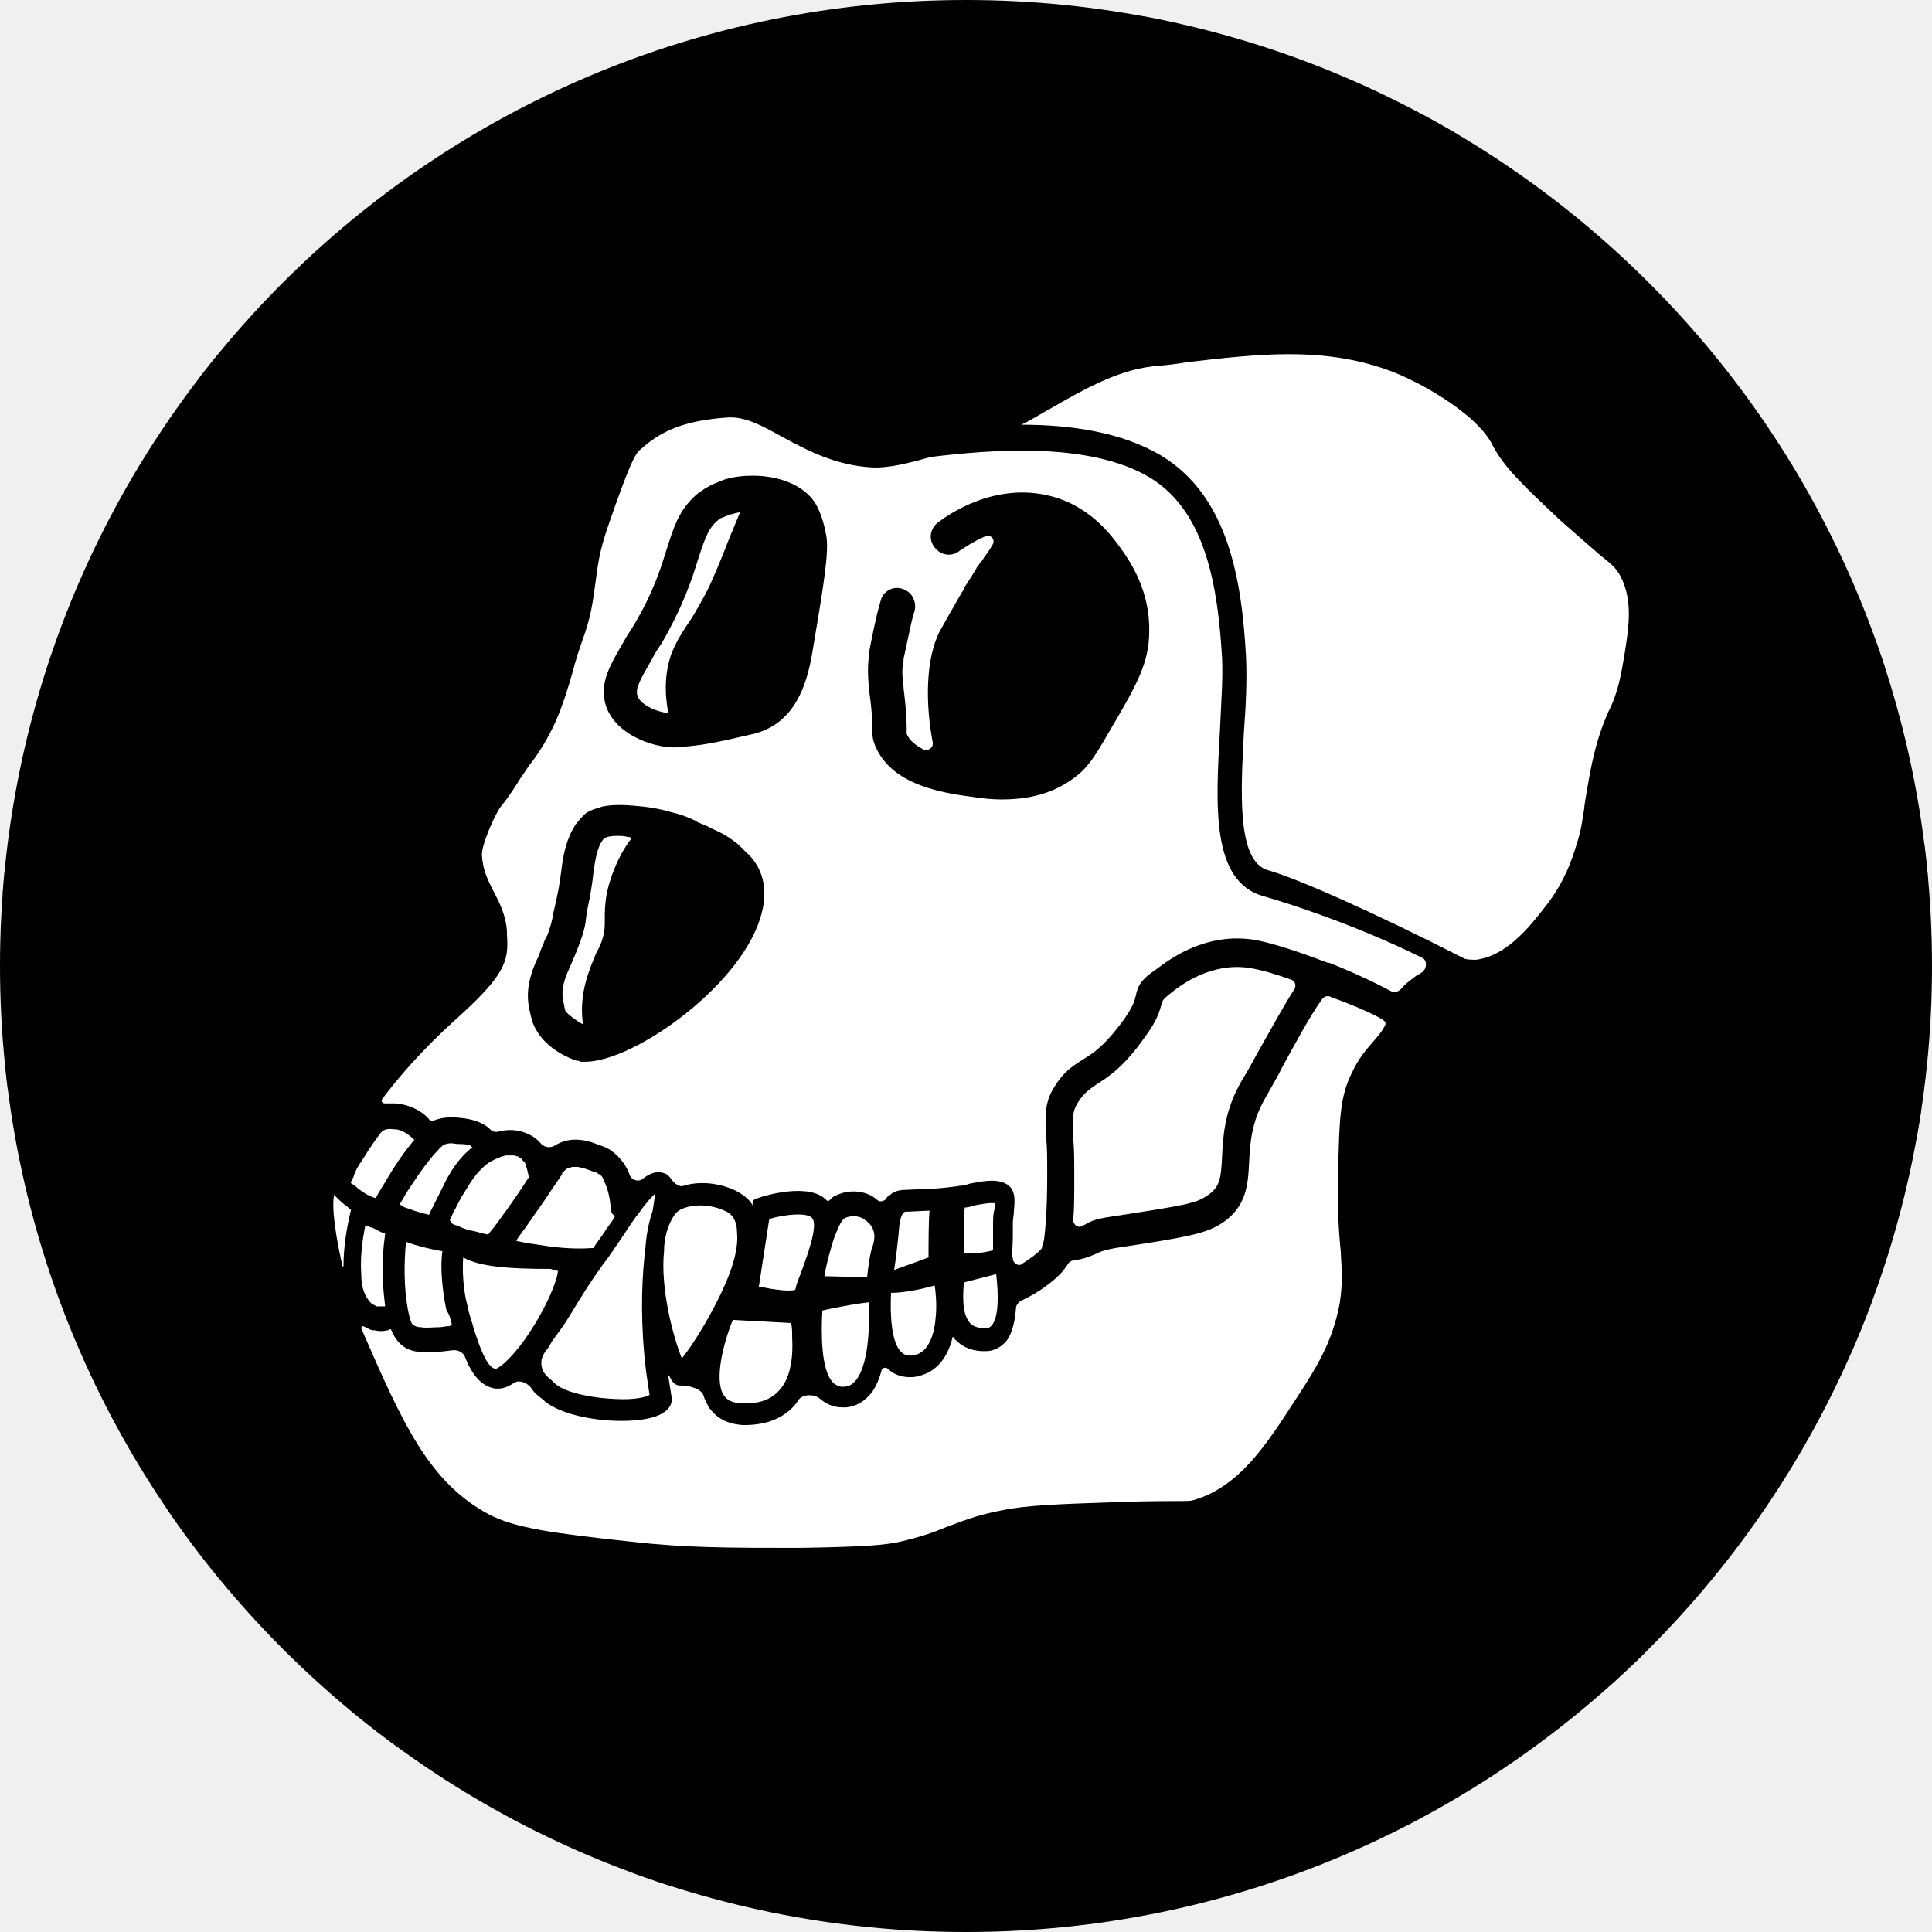
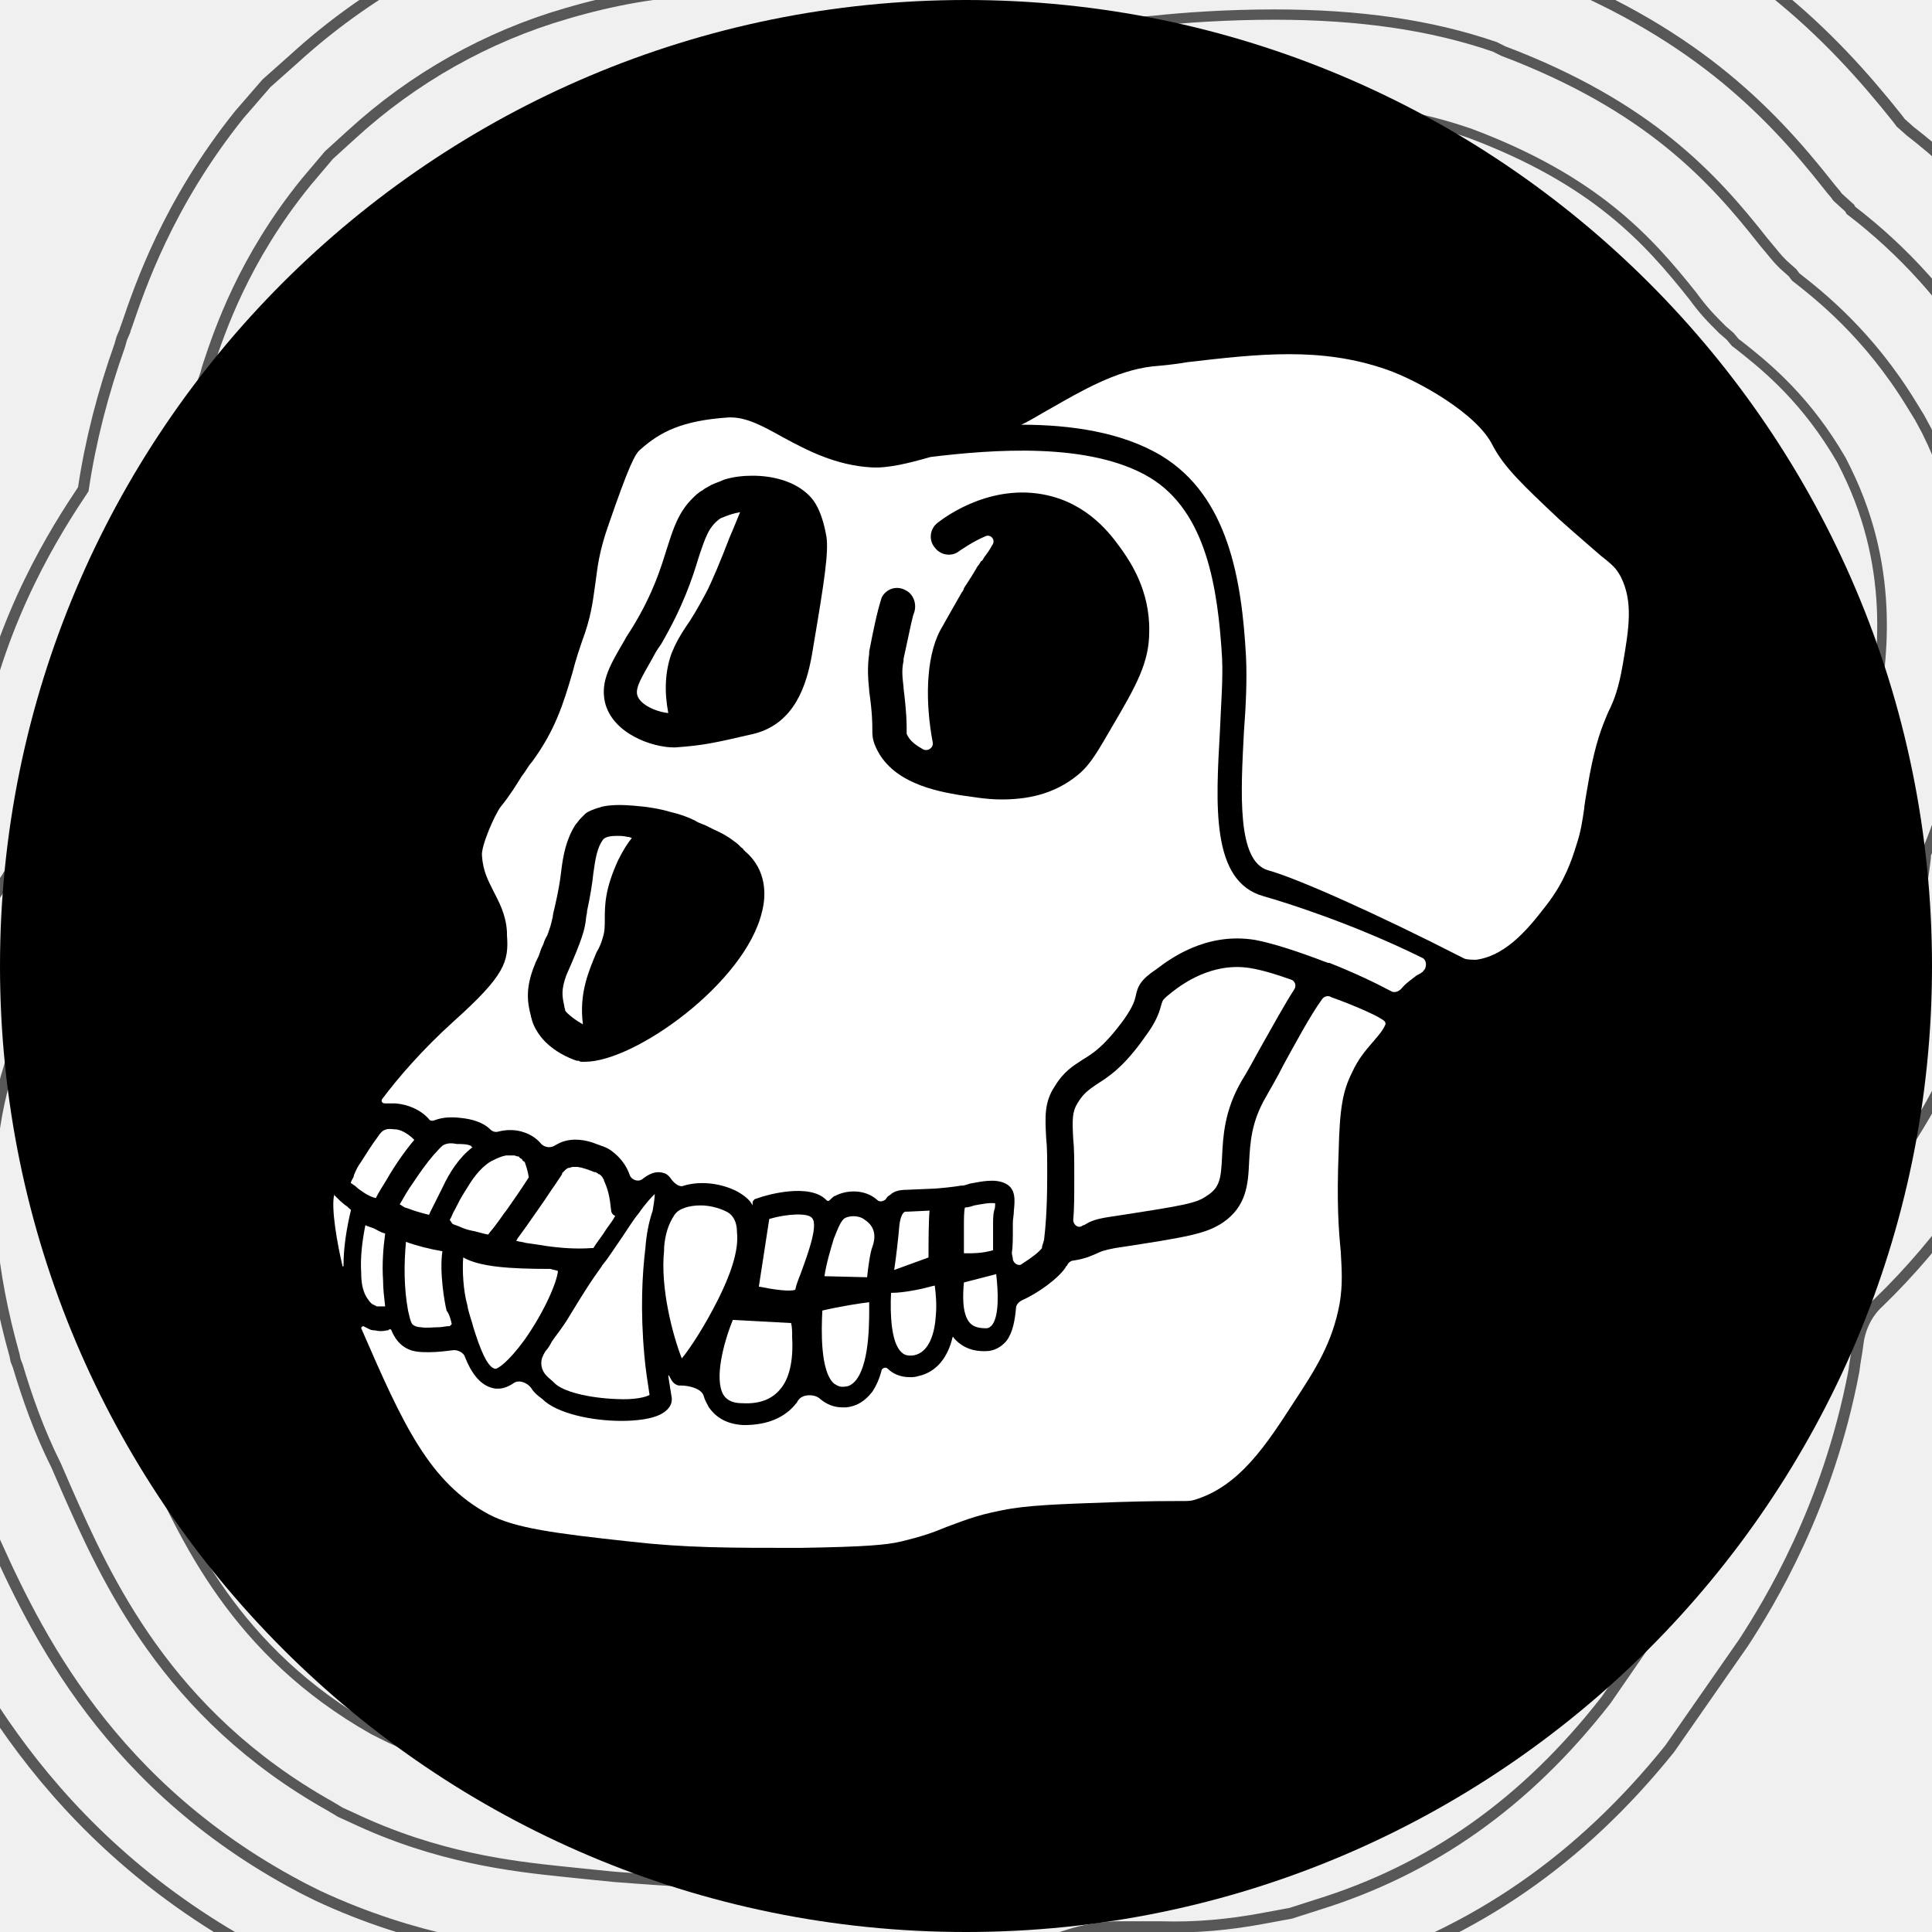
<svg xmlns="http://www.w3.org/2000/svg" xmlns:xlink="http://www.w3.org/1999/xlink" version="1.1" id="Layer_1" x="0px" y="0px" viewBox="0 0 185.6 185.6" style="enable-background:new 0 0 185.6 185.6;" xml:space="preserve">
  <style type="text/css">
	.st0{fill:url(#SVGID_1_);}
	.st1{fill:#FFFFFF;}
- 	.st2{clip-path:url(#SVGID_00000044141760761020611380000014920724805358450861_);}
+ 	.st2{clipPath:url(#SVGID_00000044141760761020611380000014920724805358450861_);}
	.st3{opacity:0.8;}
	
		.st4{opacity:0.8;fill:none;stroke:url(#SVGID_00000137132198576349032230000016209738196934323592_);stroke-width:1.055;stroke-miterlimit:10;enable-background:new    ;}
	
		.st5{opacity:0.8;fill:none;stroke:url(#SVGID_00000006687254865981556760000000530147127117927586_);stroke-width:1.055;stroke-miterlimit:10;enable-background:new    ;}
	
		.st6{opacity:0.8;fill:none;stroke:url(#SVGID_00000035517379965928027430000010010271205085670824_);stroke-width:0.989;stroke-miterlimit:10;enable-background:new    ;}
	
		.st7{opacity:0.8;fill:none;stroke:url(#SVGID_00000080917806582070322240000003155992228992681353_);stroke-width:0.923;stroke-miterlimit:10;enable-background:new    ;}
	
		.st8{opacity:0.8;fill:none;stroke:url(#SVGID_00000167363094587770395830000008658354487576327589_);stroke-width:0.858;stroke-miterlimit:10;enable-background:new    ;}
	
		.st9{opacity:0.8;fill:none;stroke:url(#SVGID_00000005988563050017086460000007686233232170268041_);stroke-width:0.858;stroke-miterlimit:10;enable-background:new    ;}
</style>
  <g id="Layer_3">
    <radialGradient id="SVGID_1_" cx="-109.707" cy="-1.113" r="1" gradientTransform="matrix(6.382553e-15 104.235 -104.235 6.382553e-15 -23.2204 11537.763)" gradientUnits="userSpaceOnUse">
      <stop offset="0.167" style="stopColor:#073183" />
      <stop offset="1" style="stopColor:#0054F9" />
    </radialGradient>
    <path class="st0" d="M185.6,92.8C185.6,41.5,144,0,92.8,0C41.5,0,0,41.5,0,92.8c0,51.2,41.5,92.8,92.8,92.8   C144,185.6,185.6,144,185.6,92.8z" />
  </g>
  <g id="Layer_1_00000019678216197568292700000009484231850298271916_">
    <path class="st1" d="M155.9,63.8c-0.4,2.3-0.8,3.4-1.4,4.6l0,0c-0.6,1.4-1.2,2.9-1.8,6.1c-0.2,1.2-0.4,2.2-0.5,3v0.1l0,0   c-0.2,1.3-0.3,2.2-0.8,3.7c-0.4,1.3-1.1,3.4-2.8,5.6c-1.4,1.8-3.7,4.9-6.8,5.3c-0.3,0-0.8,0-1.1-0.1c-8.8-4.5-16.3-7.8-18.9-8.5   c-3-0.9-2.6-7.5-2.3-13.3c0.2-2.6,0.3-5.1,0.2-7.2c-0.4-7.4-1.7-15.4-8.1-19.3c-3.8-2.3-8.8-3-13.5-3c0.9-0.4,1.8-1,2.9-1.6l0,0   c2.8-1.6,6.2-3.6,9.7-4c1.1-0.1,2.2-0.2,3.3-0.4c6.9-0.8,12.9-1.5,19.2,0.7c2.9,1,8.7,4.2,10.2,7.3c1.1,2.1,2.9,3.8,6.4,7.1   c1.9,1.7,3.1,2.7,4,3.5l0,0c1.3,1,1.5,1.3,1.9,2C156.9,57.8,156.5,60.3,155.9,63.8z" />
    <path class="st1" d="M124,94.1c0.4,0.1,0.6,0.6,0.3,1c-0.9,1.4-2,3.4-3.3,5.7c-0.6,1.1-1.2,2.2-1.7,3c-1.7,2.9-1.8,5.4-1.9,7.3   c-0.1,2.1-0.2,3-1.5,3.8c-1,0.7-2.1,0.9-9.3,2c-1.3,0.2-1.8,0.4-2.3,0.7c-0.1,0.1-0.3,0.1-0.4,0.2c-0.4,0.2-0.8-0.2-0.8-0.6   c0.1-1,0.1-2.3,0.1-4v-0.3c0-1.4,0-2.6-0.1-3.5c-0.1-1.8-0.1-2.6,0.4-3.4c0.6-1,1.1-1.3,1.8-1.8c1.1-0.7,2.6-1.6,4.7-4.6   c1.2-1.6,1.4-2.5,1.6-3.2c0.1-0.3,0.1-0.4,1-1.1s3.8-2.9,7.5-2.3C121.3,93.2,122.6,93.6,124,94.1z" />
    <path class="st1" d="M95.3,127.3c-0.2,0.2-0.3,0.3-0.6,0.3c-0.8,0-1.3-0.2-1.6-0.6c-0.7-0.9-0.6-2.7-0.5-3.8l3.1-0.8   C95.9,124.1,96,126.4,95.3,127.3z" />
    <path class="st1" d="M95.5,116.3c-0.1,0.4-0.1,0.9-0.1,1.5c0,0.2,0,0.4,0,0.6c0,0.5,0,1.3,0,1.7c-1,0.3-1.8,0.3-2.8,0.3   c0-0.3,0-0.8,0-1.1c0-0.2,0-0.5,0-0.7c0-0.3,0-0.5,0-0.8c0-0.6,0-1.5,0.1-1.8c0.3,0,0.6-0.1,0.9-0.2c0.6-0.1,1.5-0.3,2-0.2   C95.6,115.8,95.6,116.1,95.5,116.3z" />
    <path class="st1" d="M89.9,126.4c-0.1,1.6-0.6,3.5-2.1,3.8c-0.7,0.1-1-0.1-1.2-0.3c-1-0.9-1.1-3.7-1-5.7c0.7,0,1.5-0.1,2.5-0.3   c0.6-0.1,1.2-0.3,1.7-0.4C89.9,124.3,90,125.3,89.9,126.4z" />
    <path class="st1" d="M89.2,120.8l-3.3,1.2c0.2-1.3,0.4-3.1,0.5-4.3c0.1-0.8,0.3-1.1,0.4-1.2c0,0,0.1-0.1,0.2-0.1c0,0,0,0,0.1,0h0.1   l2.1-0.1C89.2,117.3,89.2,119.5,89.2,120.8z" />
    <path class="st1" d="M83.8,119.8c-0.2,0.5-0.4,1.9-0.5,2.9l-4.1-0.1c0.2-1.3,0.6-2.6,0.9-3.6c0.4-1,0.7-1.8,1.1-2s1.3-0.3,1.9,0.2   C84,117.8,84.2,118.7,83.8,119.8z" />
    <path class="st1" d="M82.3,132.5c-0.3,0.4-0.7,0.7-1.1,0.7c-0.5,0.1-0.8-0.1-1.1-0.3c-1.3-1.2-1.2-5.1-1.1-7   c1.7-0.4,3.6-0.7,4.5-0.8C83.5,126.6,83.6,130.7,82.3,132.5z" />
    <path class="st1" d="M76.9,122.4c-0.2,0.5-0.4,1-0.5,1.5c-0.5,0.2-2,0-3.5-0.3l1-6.5c1.7-0.5,3.7-0.6,4.1-0.1   C78.7,117.7,77.4,121,76.9,122.4z" />
    <path class="st1" d="M75,133.4c-0.8,1-2,1.5-3.7,1.4c-1.2,0-1.6-0.5-1.8-0.8c-0.9-1.5,0-5,0.9-7.2l5.6,0.3c0.1,0.4,0.1,0.9,0.1,1.4   C76.2,130.2,76,132.2,75,133.4z" />
    <path class="st1" d="M121.4,86.1c-5.1-1.4-4.6-8.8-4.2-16c0.1-2.5,0.3-4.9,0.2-6.9c-0.4-6.7-1.5-14-6.9-17.3   c-5.8-3.5-15.3-2.7-21.1-2l0,0l0,0c-2.1,0.6-4.1,1.1-5.7,1c-3.4-0.2-6.1-1.6-8.5-2.9c-1.8-1-3.4-1.9-5-1.9c-0.1,0-0.2,0-0.2,0   c-4.5,0.3-6.6,1.4-8.5,3.1c-0.5,0.4-1.1,1.6-3,7.1c-1,2.8-1.1,4.3-1.3,5.7c-0.2,1.3-0.3,2.7-1,4.8c-0.5,1.4-0.9,2.6-1.2,3.8   c-0.9,3.1-1.7,5.6-3.9,8.6c-0.3,0.3-0.6,0.9-1,1.4c-0.5,0.8-1.1,1.8-2,2.9c-0.6,0.8-1.9,3.8-1.8,4.7c0.1,1.5,0.6,2.4,1.1,3.4   s1.2,2.2,1.3,3.9v0.3c0.2,2.6-0.2,3.9-5.1,8.3c-3.1,2.8-5.4,5.5-6.9,7.5c-0.1,0.2,0,0.4,0.3,0.4c0.1,0,0.1,0,0.1,0   c0.1,0,0.2,0,0.3,0s0.2,0,0.3,0s0.2,0,0.3,0c1.2,0.1,2.4,0.6,3.2,1.5c0.1,0.2,0.4,0.2,0.6,0.1c0.8-0.3,1.7-0.3,2.5-0.2   c1,0.1,2.1,0.4,2.8,1.1c0.2,0.2,0.5,0.3,0.8,0.2c0.8-0.2,1.7-0.2,2.5,0.1c0.6,0.2,1.2,0.6,1.6,1.1c0.3,0.3,0.8,0.4,1.2,0.2   c0.2-0.1,0.5-0.3,0.8-0.4c1.1-0.4,2.3-0.2,3.3,0.2c0.5,0.2,1,0.3,1.5,0.7c0.8,0.6,1.4,1.4,1.7,2.3c0.2,0.5,0.9,0.7,1.3,0.3   c0.8-0.6,1.4-0.7,2-0.5c0.3,0.1,0.5,0.3,0.7,0.6c0.3,0.4,0.8,0.8,1.2,0.6c1.7-0.5,3.7-0.2,5.2,0.6c0.5,0.3,1.1,0.7,1.4,1.3l0,0l0,0   v-0.3c0-0.1,0.1-0.2,0.2-0.3l0.3-0.1c0.8-0.3,5-1.5,6.6,0.2c0.1,0.1,0.2,0.1,0.3,0c0.2-0.2,0.4-0.4,0.5-0.4   c1.1-0.6,2.9-0.7,4.1,0.4c0.2,0.2,0.6,0.1,0.8-0.1c0.1-0.2,0.2-0.3,0.4-0.4c0.4-0.4,1-0.5,1.6-0.5l2.3-0.1c0.6,0,2.4-0.2,2.9-0.3   h0.1c0.2,0,0.5-0.1,0.8-0.2c1.1-0.2,2.4-0.5,3.4,0s0.9,1.6,0.8,2.6c0,0.4-0.1,0.8-0.1,1.2c0,0.2,0,0.4,0,0.6c0,0.9,0,1.7-0.1,2.3   l0,0l0,0l0.1,0.5c0,0,0,0,0,0.1c0.1,0.4,0.6,0.7,0.9,0.4c0.8-0.5,1.6-1.1,1.9-1.5v-0.1c0-0.1,0.1-0.3,0.2-0.7   c0.1-0.9,0.3-2.6,0.3-6.1c0-0.2,0-0.3,0-0.4c0-1.3,0-2.4-0.1-3.3c-0.1-1.9-0.2-3.4,0.8-4.9c0.9-1.5,1.8-2,2.7-2.6   c1-0.6,2.1-1.3,4-3.9c0.9-1.3,1-1.8,1.1-2.2c0.2-1,0.5-1.6,2-2.6c1.2-0.9,4.7-3.6,9.5-2.8c1.6,0.3,4.1,1.1,6.7,2.1l0,0l0,0   c0.1,0,0.2,0.1,0.3,0.1h0.1c2.3,0.9,4.4,1.9,5.9,2.7c0.3,0.2,0.7,0.1,1-0.2c0.5-0.6,1-0.9,1.5-1.3c0.2-0.1,0.4-0.2,0.5-0.3   c0.1,0,0.1-0.1,0.1-0.1c0.4-0.3,0.4-1.1-0.1-1.3C129.9,88.7,123.5,86.7,121.4,86.1z M73.2,87.6C71.6,94.4,61,102,56.2,102h-0.1   c-0.1,0-0.2,0-0.2,0c-0.1,0-0.2,0-0.3-0.1c-0.1,0-0.1,0-0.2,0c-0.9-0.3-2.1-0.9-3-1.8c-0.6-0.6-1.1-1.4-1.3-2.1   c0-0.1-0.1-0.3-0.1-0.4c-0.3-1.2-0.6-2.6,0.4-5c0.1-0.3,0.3-0.6,0.4-0.9c0-0.1,0.1-0.2,0.1-0.3c0.1-0.3,0.2-0.5,0.3-0.7   c0.1-0.4,0.3-0.7,0.4-0.9c0-0.1,0.1-0.2,0.1-0.3c0.3-0.8,0.3-1.1,0.4-1.4c0-0.2,0.1-0.6,0.2-1c0.3-1.3,0.5-2.4,0.6-3.3   c0.2-1.7,0.5-3.2,1.4-4.6c0.2-0.2,0.3-0.4,0.5-0.6c0.1-0.1,0.1-0.1,0.2-0.2c0.1-0.1,0.1-0.1,0.2-0.2c0.2-0.2,0.5-0.3,0.7-0.4   c0.1,0,0.2-0.1,0.3-0.1c0.2-0.1,0.4-0.1,0.6-0.2c0.9-0.2,1.9-0.2,3.1-0.1c1.3,0.1,2.5,0.3,3.5,0.6c0.9,0.2,1.7,0.5,2.3,0.8   c0.1,0,0.1,0.1,0.2,0.1c0.1,0.1,0.2,0.1,0.4,0.2c0.2,0.1,0.3,0.1,0.5,0.2s0.4,0.2,0.6,0.3l0.2,0.1c0.7,0.3,1.4,0.7,1.9,1.1   c0.3,0.2,0.5,0.4,0.7,0.6c0.1,0.1,0.2,0.1,0.2,0.2c0.1,0.1,0.1,0.1,0.2,0.2C73.7,83.6,73.6,86.1,73.2,87.6z M78.2,61.7L78,62.9   c-0.5,2.8-1.6,6.6-5.6,7.6c-3.9,0.9-4.8,1.1-7.5,1.3c-0.1,0-0.1,0-0.2,0c-2,0-5.9-1.3-6.6-4.4c-0.4-2,0.5-3.5,1.9-5.9   c0.2-0.4,0.5-0.8,0.8-1.3c2-3.3,2.7-5.7,3.3-7.6c0.6-1.9,1.1-3.4,2.4-4.7c0.3-0.3,0.6-0.6,1-0.8c0.2-0.2,0.5-0.3,0.8-0.5   c0.4-0.2,0.8-0.3,1.2-0.5c0.9-0.3,1.9-0.4,2.8-0.4c1.9,0,3.8,0.5,5.1,1.6c0.6,0.5,1.5,1.4,2,4.3C79.6,53.1,79.2,55.8,78.2,61.7z    M106.9,69.7c-1.4,2.4-2.1,3.7-3.3,4.7c-2.4,2-5.1,2.4-7.4,2.4c-1.6,0-3-0.3-3.9-0.4c-2.4-0.4-6.7-1.2-8.2-4.7   c-0.3-0.7-0.3-1.1-0.3-1.7c0-0.5,0-1.5-0.3-3.6v-0.1c-0.1-1-0.2-2.1,0-3.5v-0.2c0.8-4.2,1.1-4.8,1.2-5.2c0.4-0.8,1.4-1.2,2.3-0.7   c0.8,0.4,1.1,1.4,0.8,2.2c-0.1,0.2-0.3,1.1-1,4.4v0.2c-0.2,0.9-0.1,1.6,0,2.5v0.1c0.3,2.4,0.3,3.4,0.3,4c0,0.1,0,0.2,0,0.3v0.1   c0.3,0.7,0.9,1.1,1.6,1.5c0.5,0.2,1-0.2,0.9-0.7c-0.7-3.7-0.7-8,0.7-10.7c0.5-0.9,1.3-2.3,2.1-3.7l0,0l0,0c0.1-0.1,0.2-0.3,0.2-0.4   c0.1-0.1,0.1-0.2,0.2-0.3c0.4-0.6,0.7-1.1,1-1.6c0-0.1,0.1-0.1,0.1-0.2l0.1-0.1c0.1-0.1,0.1-0.2,0.2-0.3c0,0,0-0.1,0.1-0.1l0,0   l0.1-0.1c0-0.1,0.1-0.1,0.1-0.2l0,0l0,0l0,0c0.3-0.4,0.6-0.8,0.8-1.2c0.4-0.5-0.1-1.1-0.6-0.9c-1.4,0.6-2.3,1.3-2.5,1.4   c-0.7,0.6-1.8,0.5-2.4-0.3c-0.6-0.7-0.5-1.8,0.3-2.4c0.9-0.7,5.5-4,11-2.5c4,1.1,6,4.2,6.8,5.3c0.6,0.9,2.6,3.7,2.5,7.7   C110.4,63.6,109.2,65.8,106.9,69.7z" />
    <path class="st1" d="M71.1,49.2c-0.3,0.7-0.6,1.5-1,2.4c-0.8,2.1-1.8,4.5-2.3,5.4c-0.8,1.5-1.4,2.5-1.9,3.2c-0.6,0.9-1,1.6-1.4,2.6   c-0.6,1.7-0.7,3.6-0.3,5.7c-1.1-0.1-2.8-0.8-3-1.8c-0.1-0.7,0.3-1.4,1.5-3.5c0.2-0.4,0.5-0.9,0.8-1.3c2.1-3.6,3-6.3,3.6-8.3   c0.7-2.1,1-3,2.1-3.8C69.9,49.5,70.5,49.3,71.1,49.2z" />
    <path class="st1" d="M69,124.8c-1.2,2.4-2.6,4.6-3.5,5.7c-0.8-2-2.1-6.7-1.7-10.4c0-0.1,0-0.2,0-0.3c0.1-1.2,0.4-2.2,1-3.1   c0.4-0.6,1.4-0.9,2.5-0.9c0.8,0,1.7,0.2,2.5,0.6l0,0c0.4,0.2,1,0.7,1,2C71,120.2,70.1,122.6,69,124.8z" />
    <path class="st1" d="M133,98.1c0.1,0.1,0.1,0.2,0.1,0.3c-0.3,0.7-0.8,1.2-1.3,1.8c-0.6,0.7-1.3,1.5-1.9,2.8   c-0.9,1.8-1.2,3.4-1.3,7.6c-0.2,4.9,0,7.6,0.2,9.6c0.1,1.9,0.2,3.1-0.1,5c-0.7,3.8-2.3,6.3-4.4,9.5c-2.6,4-5.2,8.1-9.6,9.4   c-0.4,0.1-0.4,0.1-1.6,0.1c-1,0-2.7,0-5.8,0.1c-5.8,0.2-8.7,0.3-11.1,0.8c-2.6,0.5-3.9,1.1-5.3,1.6c-1.2,0.5-2.3,0.9-4.4,1.4   c-1.3,0.3-3.2,0.5-9.7,0.6c-6.8,0-10.9,0-16.2-0.6c-7.4-0.8-11.1-1.3-13.6-2.6c-5.8-3.1-8.3-8.7-12.3-17.9l0,0   c0-0.1,0.1-0.2,0.2-0.2c0.2,0.1,0.4,0.2,0.6,0.3c0.2,0.1,0.4,0.1,0.5,0.1c0.4,0.1,0.8,0.1,1.2,0c0.1,0,0.1,0,0.2-0.1l0,0   c0.1,0,0.2,0,0.2,0.1c0.3,0.7,0.7,1.3,1.4,1.7s1.5,0.4,2.2,0.4c0.8,0,1.6-0.1,2.4-0.2c0.4,0,0.8,0.2,1,0.5c0.7,1.8,1.6,3,3,3.2   c0.1,0,0.2,0,0.3,0c0.3,0,0.8-0.1,1.4-0.5c0.5-0.4,1.3-0.1,1.7,0.4c0.3,0.5,0.7,0.8,1.1,1.1c1.4,1.4,4.8,2.1,7.6,2.1   c1.5,0,2.9-0.2,3.7-0.6c1.2-0.6,1.2-1.4,1.1-1.8c-0.1-0.6-0.2-1.3-0.3-1.9c0-0.1,0.1-0.1,0.1,0c0.2,0.4,0.4,0.8,0.9,0.9   c0.1,0,0.1,0,0.2,0c0.8,0,2,0.3,2.2,1c0.1,0.4,0.3,0.7,0.5,1.1c0.5,0.7,1.4,1.6,3.3,1.7h0.1c2.2,0,3.9-0.7,5-2.1   c0.1-0.1,0.1-0.2,0.2-0.3c0.4-0.6,1.6-0.6,2.1-0.1c0.6,0.5,1.3,0.8,2.1,0.8c0.1,0,0.3,0,0.4,0c1-0.1,1.8-0.6,2.5-1.5   c0.4-0.6,0.7-1.3,0.9-2.1c0.1-0.2,0.4-0.3,0.6-0.1c0.4,0.4,1.1,0.8,2.1,0.8c0.2,0,0.5,0,0.8-0.1c1.9-0.4,2.9-2,3.3-3.7   c0-0.1,0.1-0.1,0.1,0c0.5,0.6,1.4,1.3,2.9,1.3c0.1,0,0.2,0,0.2,0c0.8,0,1.5-0.4,2-1c0.6-0.8,0.8-2,0.9-3.1c0-0.3,0.2-0.6,0.6-0.8   c1.6-0.7,3.6-2.2,4.2-3.2c0,0,0-0.1,0.1-0.1c0.1-0.3,0.4-0.5,0.6-0.5c1.3-0.2,1.8-0.5,2.3-0.7c0.4-0.2,0.7-0.3,1.7-0.5   c7.3-1.1,8.7-1.4,10.3-2.4c2.4-1.6,2.5-3.8,2.6-5.9c0.1-1.8,0.2-3.8,1.6-6.2c0.5-0.9,1.1-1.9,1.7-3.1c1.1-2,2.6-4.8,3.7-6.3   c0.2-0.3,0.6-0.4,0.9-0.2C130.4,96.7,132.6,97.7,133,98.1z" />
    <path class="st1" d="M62,119.9c-0.3,2.5-0.5,5.9-0.1,10.3c0.1,1.2,0.3,2.5,0.5,3.8c-0.3,0.2-1.4,0.5-3.2,0.4   c-2.6-0.1-5.2-0.7-6-1.6l-0.1-0.1c-0.6-0.5-1.1-0.9-1.1-1.8c0-0.3,0.1-0.6,0.4-1.1c0.2-0.2,0.4-0.5,0.6-0.9c0.4-0.6,1-1.3,1.6-2.3   c1.7-2.8,2.3-3.7,3.1-4.8c0.1-0.1,0.1-0.2,0.2-0.3c0.5-0.6,1-1.4,1.9-2.7c0.6-0.9,1.1-1.7,1.6-2.3c0.7-1,1.2-1.5,1.5-1.8   c0,0.4-0.1,1-0.2,1.6C62.3,117.5,62.1,118.6,62,119.9z" />
    <path class="st1" d="M60.7,80.5C60.7,80.6,60.7,80.6,60.7,80.5c-0.4,0.5-0.8,1.1-1.3,2.1c-1.3,2.8-1.3,4.4-1.3,5.7   c0,0.7,0,1.2-0.2,1.8c-0.1,0.4-0.3,0.9-0.6,1.4c-0.7,1.7-1.7,3.9-1.3,6.9c-0.6-0.3-1.5-1-1.7-1.3c0-0.2-0.1-0.3-0.1-0.5   c-0.2-0.9-0.3-1.5,0.2-2.9c1.6-3.6,1.8-4.5,1.9-5.5c0-0.2,0.1-0.4,0.1-0.7c0.3-1.4,0.5-2.6,0.6-3.6c0.2-1.5,0.4-2.5,0.9-3.2   c0.2-0.3,0.7-0.4,1.4-0.4c0.3,0,0.6,0,1,0.1h0.1C60.7,80.5,60.7,80.5,60.7,80.5z" />
    <path class="st1" d="M58.7,116.2c-0.1-0.9-0.2-1.7-0.6-2.6c0,0-0.1-0.2-0.1-0.3c-0.1-0.1-0.1-0.2-0.2-0.3l0,0l0,0l-0.1-0.1   c-0.1-0.1-0.1-0.1-0.2-0.1l0,0l-0.1-0.1c-0.1,0-0.1-0.1-0.2-0.1h-0.1l0,0l0,0l0,0l0,0l0,0l0,0c-0.5-0.2-1-0.4-1.6-0.5l0,0l0,0   c-0.1,0-0.2,0-0.2,0c-0.1,0-0.1,0-0.2,0H55l0,0l0,0l0,0l0,0c-0.1,0-0.2,0.1-0.4,0.1c-0.1,0-0.1,0.1-0.2,0.1l-0.1,0.1l0,0l0,0   c-0.1,0.1-0.1,0.1-0.2,0.2l-0.1,0.1l0,0l0,0l0,0l0,0v0.1c-0.2,0.3-0.4,0.6-0.6,0.9c-0.5,0.7-1,1.5-1.5,2.2s-0.9,1.3-1.4,2   c-0.3,0.4-0.5,0.7-0.8,1.1c0,0.1-0.1,0.1-0.1,0.2c0.3,0.1,0.6,0.1,0.9,0.2c0.7,0.1,1.4,0.2,2,0.3c1.4,0.2,2.9,0.3,4.3,0.2   c0.1,0,0.1,0,0.2,0c0.3-0.5,0.8-1.1,1.3-1.9c0.3-0.4,0.6-0.8,0.8-1.2C58.8,116.7,58.7,116.4,58.7,116.2z" />
    <path class="st1" d="M53.6,122.1c-0.1,1.1-1.3,3.9-3.2,6.6c-1.6,2.2-2.6,2.8-2.8,2.8c-0.8-0.1-1.5-2-2.1-3.9   c-0.2-0.8-0.5-1.5-0.6-2.2c-0.4-1.4-0.5-3.4-0.4-4.6c1.6,0.9,4.4,1.1,8.4,1.1l0,0C53.1,122,53.4,122,53.6,122.1z" />
    <path class="st1" d="M50.8,113.1L50.8,113.1L50.8,113.1c-0.7,1.1-1.4,2.1-2.1,3.1c-0.4,0.5-0.7,1-1.1,1.5c-0.2,0.3-0.5,0.6-0.7,0.9   c-0.6-0.1-1.1-0.3-1.7-0.4c-0.5-0.1-0.9-0.3-1.4-0.5c-0.1,0-0.2-0.1-0.3-0.1c-0.1-0.1-0.2-0.3-0.3-0.4l0,0c0.2-0.3,0.3-0.7,0.5-1   c0.3-0.6,0.6-1.2,1-1.8c0.6-1,1.3-2.1,2.4-2.8c0.1,0,0.1-0.1,0.2-0.1c0.4-0.2,0.8-0.4,1.3-0.5c0.1,0,0.4,0,0.6,0h0.1l0,0   c0,0,0,0,0.1,0s0.2,0.1,0.4,0.1c0,0,0.1,0,0.1,0.1c0.1,0.1,0.2,0.1,0.3,0.2c-0.2-0.1,0.2,0.3,0.2,0.2   C50.6,112.2,50.7,112.5,50.8,113.1z" />
    <path class="st1" d="M45.4,110.2c-1.3,1-2.2,2.4-2.9,3.9c-0.4,0.8-0.8,1.6-1.2,2.4c0,0.1-0.1,0.2-0.1,0.2c-0.4-0.1-0.8-0.2-1.1-0.3   c-0.4-0.1-0.8-0.3-1.2-0.4c-0.2-0.1-0.3-0.2-0.5-0.3c0.4-0.7,0.8-1.4,1.3-2.1c0.6-0.9,1.3-1.9,2-2.7c0.3-0.3,0.6-0.7,0.9-0.9   c0.4-0.2,0.8-0.2,1.3-0.1c0.5,0,1,0,1.4,0.2C45.2,110.1,45.3,110.2,45.4,110.2z" />
    <path class="st1" d="M43.4,127.2c-0.1,0.1-0.1,0.1-0.2,0.2h-0.1c-0.3,0-0.6,0.1-0.9,0.1c-0.6,0-1.2,0.1-1.8,0   c-0.3,0-0.6-0.1-0.8-0.3c-0.2-0.3-0.3-0.9-0.4-1.3c-0.4-2.2-0.4-4.4-0.2-6.6c1.1,0.4,2.3,0.7,3.5,0.9c-0.3,2,0.2,4.9,0.4,5.7   C43.2,126.3,43.3,126.8,43.4,127.2z" />
    <path class="st1" d="M39.8,109.5c-1,1.2-1.9,2.5-2.7,3.9c-0.3,0.5-0.7,1.1-1,1.7c-0.4-0.1-0.8-0.3-1.1-0.5s-0.6-0.4-0.8-0.6   c-0.1-0.1-0.3-0.2-0.4-0.3c0,0-0.1,0-0.1-0.1c0.1-0.3,0.3-0.5,0.3-0.7c0.2-0.5,0.4-0.9,0.7-1.3c0.5-0.8,1-1.6,1.6-2.4   c0.2-0.3,0.4-0.6,0.8-0.7c0.3-0.1,0.7,0,1,0C38.7,108.6,39.3,109,39.8,109.5z" />
    <path class="st1" d="M32.1,114.8C32.1,114.7,32.2,114.7,32.1,114.8c0.4,0.4,0.7,0.7,1.1,1c0.2,0.1,0.3,0.3,0.5,0.4c0,0,0,0,0,0.1   c-0.4,1.7-0.7,3.5-0.7,5.3c0,0.1-0.1,0.1-0.1,0C32.4,119.5,31.8,116.1,32.1,114.8z" />
    <path class="st1" d="M37,118.5c-0.2,1.5-0.3,3-0.2,4.5c0,0.8,0.1,1.6,0.2,2.5l0,0l0,0c-0.2,0-0.4,0-0.6,0h-0.1l0,0h-0.1   c-0.2-0.1-0.2-0.1-0.4-0.2s-0.4-0.4-0.6-0.7c-0.4-0.7-0.5-1.5-0.5-2.3c-0.1-1.5,0.1-3.1,0.4-4.6c0.2,0.1,0.5,0.2,0.8,0.3   C36.3,118.2,36.6,118.4,37,118.5L37,118.5L37,118.5z" />
  </g>
  <g>
    <defs>
      <path id="SVGID_00000128454529727717975320000012486895950618847389_" d="M185.6,92.8C185.6,41.5,144,0,92.8,0    C41.5,0,0,41.5,0,92.8c0,51.2,41.5,92.8,92.8,92.8C144,185.6,185.6,144,185.6,92.8z" />
    </defs>
    <clipPath id="SVGID_00000112632825680152813190000016325904004000894366_">
      <use xlink:href="#SVGID_00000128454529727717975320000012486895950618847389_" style="overflow:visible;" />
    </clipPath>
-     <g id="Layer_2_00000107572151008996527030000016290061794924690866_" style="clip-path:url(#SVGID_00000112632825680152813190000016325904004000894366_);">
+     <g id="Layer_2_00000107572151008996527030000016290061794924690866_" style="clipPath:url(#SVGID_00000112632825680152813190000016325904004000894366_);">
      <g class="st3">
        <linearGradient id="SVGID_00000174576723511659957990000012099251455123196824_" gradientUnits="userSpaceOnUse" x1="-12.996" y1="635.135" x2="199.632" y2="858.3" gradientTransform="matrix(1 0 0 1 0 -656)">
          <stop offset="0.206" style="stopColor:#89D0FF" />
          <stop offset="0.398" style="stopColor:#EBBF9A" />
          <stop offset="0.602" style="stopColor:#EB8280" />
          <stop offset="0.841" style="stopColor:#A281FF" />
        </linearGradient>
        <path style="opacity:0.8;fill:none;stroke:url(#SVGID_00000174576723511659957990000012099251455123196824_);stroke-width:1.055;stroke-miterlimit:10;enable-background:new    ;" d="     M76.4,196.5c-6.8,0-13.2-0.4-18.6-0.8l-1.5-0.1l-1.5-0.2c-0.7-0.1-1.5-0.2-2.4-0.3c-5.2-0.6-14.9-1.6-25.6-6.6l-1.7-0.8l-1.5-0.9     C3,175.2-4.6,157.9-8.8,148.6c-0.3-0.6-0.6-1.3-0.9-2c-2.1-4.3-3.4-8.1-4.5-11.7l-0.2-0.8l-0.2-0.8c-3-10.6-3.7-19.7-2.4-28.8     c1.4-9.1,4.7-17.3,10.6-26l3-4.9c0.6-1,1-2.1,1.3-3.2C0.2,59,5.4,50.9,8,47c0.7-4.7,1.9-9.3,3.5-13.8l0.2-0.7l0.3-0.7     c0-0.1,0.1-0.3,0.2-0.6C13.4,27.7,16.1,19.6,23,11l2.6-3l2.7-2.4c6.8-6.2,15-10.8,23.8-13.4c4.9-1.5,10-2.4,15.2-2.7h0.5h0.7     c0.9,0,1.8-0.1,2.6-0.1c3.2,0,6.4,0.3,9.6,0.8c2,0.3,4,0.1,5.9-0.7c5.5-2.3,11.2-3.8,17.1-4.6c0.5-0.1,0.9-0.1,1.3-0.2     c0.9-0.1,2.4-0.3,4.2-0.5c3.1-0.3,7.9-0.7,13-0.7c10.1,0,18.8,1.3,26.6,4l0.7,0.2l0.6,0.2c17.2,6.5,25.9,15.6,32.2,23.5l0.3,0.4     l0.9,0.8c5.7,4.4,10.5,9.9,14.3,16l1.2,1.9l1,2c8.4,17.1,5.7,33,4.7,38.9l-0.1,0.3c-0.7,4.4-1.9,8.7-3.4,12.9     c-0.6,4-1.5,8-2.8,11.8c-2.2,6.8-5.5,13.3-9.7,19.1c-2.4,3.4-5.2,6.7-8.2,9.6c-1.1,1-1.8,2.4-2,3.9c-0.1,0.9-0.3,1.8-0.4,2.7     c-2.5,13.2-8.2,22.4-10.6,26.1l-7.1,10.2c-8.6,10.7-18.8,17.7-31.1,21.5l-3,0.9l-3.2,0.6c-3.7,0.7-7.4,1-11.2,1c-0.5,0-1,0-1.6,0     h-0.2h-0.6h-0.7l0,0c-1.4,0-2.8,0.3-4.2,0.7C96.4,195.3,87.4,196.5,76.4,196.5z" />
        <linearGradient id="SVGID_00000078007290311443526780000002645036182949499018_" gradientUnits="userSpaceOnUse" x1="-4.751" y1="644.737" x2="191.268" y2="851.313" gradientTransform="matrix(1 0 0 1 0 -656)">
          <stop offset="0.206" style="stopColor:#89D0FF" />
          <stop offset="0.398" style="stopColor:#EBBF9A" />
          <stop offset="0.602" style="stopColor:#EB80DA" />
          <stop offset="0.841" style="stopColor:#A281FF" />
        </linearGradient>
        <path style="opacity:0.8;fill:none;stroke:url(#SVGID_00000078007290311443526780000002645036182949499018_);stroke-width:1.055;stroke-miterlimit:10;enable-background:new    ;" d="     M76.4,189.4c-6.5,0-12.8-0.4-18-0.8l-1.2-0.1l-1.2-0.2c-0.8-0.1-1.7-0.2-2.6-0.3c-5.1-0.5-13.5-1.5-22.9-5.9l-1.4-0.7l-1.3-0.7     c-18.3-10.1-25-25.2-29-34.2c-0.3-0.6-0.6-1.4-1-2.1c-1.9-3.8-3.1-7.4-4.1-10.6l-0.2-0.7l-0.2-0.6C-9.3,123-10,115-8.8,107.1     c1.2-7.8,4.2-15.1,9.4-22.7l3.9-6.3c0.7-1.1,1.2-2.4,1.4-3.7c1.9-10.8,7-18.4,9.3-21.9l0.3-0.4l0.1-0.2c0-0.1,0.1-0.2,0.1-0.3     c0.1-0.5,0.3-0.9,0.4-1.3c0.6-4.4,1.7-8.8,3.2-13l0.2-0.6l0.2-0.6c0.1-0.2,0.1-0.4,0.3-1c1.1-3.3,3.4-10.2,9.4-17.6l2.2-2.6     l2.2-2c5.9-5.4,13-9.4,20.6-11.6C58.8,0,63.2-0.8,67.8-1h0.4h0.6c0.8,0,1.5-0.1,2.2-0.1c3.3,0,6.5-0.9,9.7-0.3     c2.5,0.5,5,0.2,7.3-0.8c4.3-1.9,10.1-2.6,16.7-3.5c0.5-0.1,0.9-0.1,1.2-0.2c0.9-0.1,2.3-0.3,3.9-0.4c2.9-0.3,7.4-0.6,12.3-0.6     c9.2,0,17,1.2,23.9,3.5l0.6,0.2l0.5,0.2c15.2,5.8,22.7,13.4,28.6,20.9c0.3,0.4,0.7,0.8,0.8,1l0.1,0.1l1.1,1l0.1,0.2     c5.1,3.9,9.4,8.7,12.7,14.1l1,1.6l0.8,1.7c7.2,14.7,5,28.2,4,33.9l-0.1,0.3c-0.7,4.2-1.8,8.2-3.3,12.2c-0.5,3.8-1.4,7.6-2.6,11.2     c-2,6-4.9,11.7-8.6,16.9c-2.5,3.6-5.5,6.9-8.7,9.8c-1.5,1.4-2.5,3.2-2.7,5.3c-0.2,1.5-0.4,2.9-0.6,4.4     c-2.2,11.7-7.2,19.7-9.6,23.3l-5.8,8.4c-7.7,9.9-16.8,16.3-27.8,19.7l-2.5,0.8l-2.7,0.5c-3.2,0.6-6.5,0.9-9.7,0.8     c-0.5,0-1,0-1.5,0H110h-0.3c0,0-0.1,0-0.3,0h-0.6h-0.6h-1.1c-1.5,0.1-3,0.3-4.5,0.8C95.3,188.3,86.8,189.4,76.4,189.4z" />
        <linearGradient id="SVGID_00000018943696915612414720000001476804467929569966_" gradientUnits="userSpaceOnUse" x1="3.576" y1="653.04" x2="182.984" y2="843.021" gradientTransform="matrix(1 0 0 1 0 -656)">
          <stop offset="0.206" style="stopColor:#89D0FF" />
          <stop offset="0.398" style="stopColor:#EBBF9A" />
          <stop offset="0.602" style="stopColor:#EB8280" />
          <stop offset="0.841" style="stopColor:#A281FF" />
        </linearGradient>
        <path style="opacity:0.8;fill:none;stroke:url(#SVGID_00000018943696915612414720000001476804467929569966_);stroke-width:0.989;stroke-miterlimit:10;enable-background:new    ;" d="     M76.4,181.1c-6.2,0-12.3-0.4-17.4-0.8l-1-0.1l-1-0.1c-0.9-0.1-1.9-0.2-2.9-0.3c-4.8-0.5-12.1-1.3-20.3-5.2l-1.1-0.5l-1-0.6     c-15.7-8.8-21.5-21.8-25.3-30.4c-0.3-0.7-0.7-1.6-1-2.3c-1.7-3.4-2.8-6.6-3.7-9.6l-0.2-0.5l-0.1-0.5c-2.3-8.2-2.9-15.2-1.9-21.8     c1-6.7,3.7-13,8.3-19.7l0.6-0.8L9,87.1c0.4-0.5,0.7-1,1.1-1.4l2.3-4.3c0.8-1.4,1.3-2.9,1.5-4.5c1.5-9.6,6.1-16.5,8.2-19.7l0,0     c0.1-0.2,0.3-0.4,0.4-0.5L23,56c0.2-0.4,0.4-0.9,0.6-1.5s0.5-1.5,0.7-2.3c0.5-4.1,1.5-8.1,2.9-12l0.2-0.5l0.2-0.5     c0.1-0.4,0.3-0.7,0.5-1.4c1-3.1,2.9-8.8,8-15l1.7-2.1l1.8-1.6c5-4.6,11-7.9,17.5-9.9c3.8-1.1,7.6-1.8,11.6-2H69h0.5     c0.6,0,1.2,0,1.9,0c3.4,0,6.7,0.4,10,1.3c2.8,0.7,5.8,0.4,8.4-0.9c4.2-2,9.8-4.2,16.3-5c0.4-0.1,0.8-0.1,1.1-0.2     c0.8-0.1,2.1-0.3,3.7-0.4c2.7-0.3,7-0.6,11.5-0.6c8.2,0,15.1,1,21.2,3.1l0.4,0.2l0.4,0.2c14,5.3,20.2,12.2,25,18.3     c1.1,1.3,1.2,1.5,1.9,2.2l0.9,0.8l0.3,0.4c2.3,1.8,7,5.5,11.1,12.2l0.8,1.3l0.7,1.3c6.1,12.3,4.2,23.5,3.3,28.9l-0.1,0.3     c-0.6,3.9-1.7,7.8-3.3,11.5v0.3c-0.4,3.5-1.2,7-2.3,10.3c-1.7,5.3-4.2,10.2-7.5,14.7c-2.7,3.9-6,7.4-9.7,10.4     c-0.9,0.7-1.6,1.6-2.1,2.6s-0.8,2.1-0.9,3.2c-0.1,2.2-0.4,4.4-0.8,6.6c-1.9,10.1-6.3,17.1-8.5,20.6l-4.5,6.6     c-6.7,9-14.7,14.8-24.4,17.8l-2,0.6l-2.2,0.4c-2.7,0.5-5.5,0.7-8.3,0.7c-0.4,0-0.9,0-1.4,0h-0.1h-0.5c-0.1,0-0.3,0-0.8,0h-0.5     h-0.4l-2.3,0.1c-1.6,0.1-3.2,0.3-4.7,0.9C94.2,180.1,86.3,181.1,76.4,181.1z" />
        <linearGradient id="SVGID_00000024689210688303160630000017284372851326692799_" gradientUnits="userSpaceOnUse" x1="11.893" y1="661.371" x2="174.651" y2="834.707" gradientTransform="matrix(1 0 0 1 0 -656)">
          <stop offset="0.206" style="stopColor:#89D0FF" />
          <stop offset="0.398" style="stopColor:#EBBF9A" />
          <stop offset="0.602" style="stopColor:#EB80E7" />
          <stop offset="0.841" style="stopColor:#A281FF" />
        </linearGradient>
        <path style="opacity:0.8;fill:none;stroke:url(#SVGID_00000024689210688303160630000017284372851326692799_);stroke-width:0.923;stroke-miterlimit:10;enable-background:new    ;" d="     M76.4,172.8c-5.9,0-11.8-0.4-16.7-0.8l-0.7-0.1l-0.7-0.1c-1-0.1-2.1-0.3-3.1-0.4c-4.5-0.5-10.7-1.2-17.7-4.4l-0.8-0.4l-0.8-0.4     c-13.3-7.5-18.2-18.5-21.8-26.5c-0.4-0.8-0.8-1.7-1.1-2.5c-1.5-3.1-2.5-6-3.3-8.5l-0.1-0.4L9.3,128c-3.9-13.8-2.4-23.5,5.2-34.6     l0.4-0.6l0.4-0.6c0.5-0.6,1-1.3,1.5-1.9c0.7-0.9,1.4-1.9,2.2-2.8c0.5-0.6,0.9-1.3,1.2-2l0.9-2.2c0.4-1,0.6-2,0.7-3     c0.8-8.9,5.1-15.3,7.2-18.5l0,0c0.2-0.2,0.4-0.6,0.5-0.7l0.5-0.8l0.2-0.2c0.3-0.5,0.8-1.7,1.2-2.9c0.2-0.8,0.6-2.1,1-3.2v-0.1     c0.4-3.7,1.3-7.4,2.6-10.9l0.1-0.3l0.1-0.3c0.2-0.6,0.4-1.1,0.6-1.8c0.9-2.7,2.4-7.3,6.5-12.4l1.3-1.6l1.3-1.2     c9.7-8.8,20.5-9.5,24.1-9.8h0.2h0.4c0.5,0,1,0,1.5,0c4.3,0,8.5,0.9,12.5,2.6c0.7,0.3,1.5,0.4,2.2,0.4c0.8,0,1.5-0.2,2.2-0.6l0,0     c3.7-2.1,10.4-6,19-7c0.4-0.1,0.8-0.1,1.1-0.1c0.8-0.1,2-0.2,3.4-0.4c2.6-0.2,6.5-0.5,10.7-0.5c7.3,0,13.3,0.9,18.4,2.6l0.3,0.1     l0.3,0.1c12,4.5,17.1,10.2,21.4,15.6c1.1,1.5,1.7,2.1,2.9,3.3l0.7,0.6l0.5,0.6l0.4,0.3c2,1.6,5.8,4.5,9.2,10l0.6,1l0.5,1     c4.9,10,3.3,19,2.5,23.8v0.3c-0.6,3.5-1.6,7-3,10.3l-0.1,0.3c0,0.1,0,0.1-0.1,0.3c-0.1,0.3-0.1,0.6-0.1,0.9l-0.1,0.4     c-0.3,3-1,5.9-2,8.7c-1.5,4.5-3.6,8.7-6.4,12.5c-2.7,3.9-5.8,7.1-9.2,9.6c-1.5,1.1-2.7,2.5-3.6,4.2c-0.9,1.7-1.3,3.5-1.3,5.4     c0,2.3-0.3,4.7-0.7,7c-1.6,8.6-5.2,14.4-7.5,17.9l-3.3,4.9c-5.8,8.1-12.7,13.3-21,15.9l-0.4,0.1c-0.7,0.2-1.4,0.4-2.1,0.5     l-0.5,0.1c-2.3,0.4-4.6,0.6-6.9,0.6c-0.4,0-0.8,0-1.2,0h-0.1c-0.2,0-0.4,0-0.6,0s-0.6,0-1.4,0H108h-0.3c-1.1,0-2.5,0.1-3.7,0.1     c-1.7,0.1-3.3,0.4-4.9,1C93.1,171.8,85.8,172.8,76.4,172.8z" />
        <linearGradient id="SVGID_00000085930422432826479730000016146188682793707422_" gradientUnits="userSpaceOnUse" x1="20.16" y1="669.718" x2="166.302" y2="826.396" gradientTransform="matrix(1 0 0 1 0 -656)">
          <stop offset="0.206" style="stopColor:#89D0FF" />
          <stop offset="0.398" style="stopColor:#EBBF9A" />
          <stop offset="0.602" style="stopColor:#EB80D3" />
          <stop offset="0.841" style="stopColor:#A281FF" />
        </linearGradient>
        <path style="opacity:0.8;fill:none;stroke:url(#SVGID_00000085930422432826479730000016146188682793707422_);stroke-width:0.858;stroke-miterlimit:10;enable-background:new    ;" d="     M76.4,164.5c-5.7,0-11.3-0.4-16.1-0.8h-0.5l-0.5-0.1c-1.1-0.2-2.3-0.3-3.4-0.4c-4.2-0.5-9.4-1-15-3.7l-0.6-0.3l-0.5-0.3     c-10.9-6.1-15-15.3-18.2-22.7c-0.4-0.9-0.8-1.8-1.2-2.8c-1.3-2.6-2.2-5.2-2.9-7.4l-0.1-0.3l-0.1-0.3c-3.2-11.4-2.1-18.6,4.1-27.6     l0.3-0.4L22,97c0.5-0.7,1-1.3,1.5-2c1.6-2.1,3.2-4.2,5.5-6.7c0.5-0.5,0.8-1.3,0.9-2L30,84l-0.1-0.9v-0.9     c0.2-7.4,3.9-12.9,5.9-15.9c0.2-0.3,0.5-0.7,0.6-0.9l0.3-0.5l0.3-0.4c0.4-0.6,1.3-2.7,2.1-4.6c0.3-0.8,0.7-2.4,1.2-3.7     c0.1-0.4,0.1-0.5,0.2-1.4c0.3-3.1,1.1-6.2,2.1-9.1l0.1-0.2l0.1-0.2c0.3-0.8,0.5-1.4,0.8-2.2c0.8-2.4,2-5.9,5.1-9.8l0.9-1.1     l0.9-0.8c6.8-6.1,14.1-7.3,19.1-7.6h0.2H70c0.4,0,0.7,0,1.1,0c4.2,0,9.3,2,12,3.3c0.6,0.3,1.3,0.5,2,0.5s1.4-0.1,2.1-0.3     c1.7-0.6,3.3-1.3,4.8-2.1c3.4-2,9-5.2,16-6c0.4-0.1,0.7-0.1,1-0.1c0.7-0.1,1.8-0.2,3.2-0.4c2.4-0.2,6-0.5,9.9-0.5     c6.3,0,11.5,0.7,15.7,2.2l0.2,0.1l0.2,0.1c10,3.8,14,8.1,17.8,13c1.2,1.6,2.1,2.7,3.9,4.3l0.4,0.4l0.4,0.4c0.4,0.4,0.8,0.7,1.2,1     c1.7,1.3,4.6,3.6,7.1,7.8l0.4,0.6l0.3,0.7c3.7,7.5,2.5,14.6,1.8,18.8v0.3c-0.5,2.9-1.3,5.7-2.5,8.4l0,0c-0.3,0.7-0.5,1.4-0.7,2.2     c-0.1,0.5-0.2,1-0.2,1.4l-0.1,0.4c-0.3,2.4-0.8,4.8-1.6,7.1c-1.2,3.7-3,7.2-5.2,10.3c-3.4,4.8-7.3,8.2-12,10.4     c-1.1,0.5-2.1,1.3-2.8,2.4c-0.7,1-1.1,2.3-1.2,3.5c0,0.5,0,0.9,0,1.2c0.2,3.6,0.5,7.7-0.3,12c-1.3,7-4.3,11.7-6.5,15.2     c0,0-10.2,14.2-19.5,17.1l-1,0.3l-1.1,0.2c-1.8,0.3-3.6,0.5-5.5,0.5c-0.3,0-0.7,0-1.1,0l0,0c-0.2,0-0.5,0-0.8,0     c-0.4,0-1,0-1.9,0.1h-0.2h-0.2c-3.6,0.1-6.9,0.2-7.9,0.4c-0.5,0.1-1,0.2-1.5,0.4C92.8,163.5,85.9,164.5,76.4,164.5z" />
        <linearGradient id="SVGID_00000038379881502420268080000011052478818508933564_" gradientUnits="userSpaceOnUse" x1="28.535" y1="677.965" x2="158.045" y2="818.048" gradientTransform="matrix(1 0 0 1 0 -656)">
          <stop offset="0.206" style="stopColor:#89D0FF" />
          <stop offset="0.398" style="stopColor:#EBBF9A" />
          <stop offset="0.602" style="stopColor:#A280EB" />
          <stop offset="0.841" style="stopColor:#A281FF" />
        </linearGradient>
        <path style="opacity:0.8;fill:none;stroke:url(#SVGID_00000038379881502420268080000011052478818508933564_);stroke-width:0.858;stroke-miterlimit:10;enable-background:new    ;" d="     M76.4,156.3c-5.4,0-10.8-0.4-15.4-0.7h-0.2h-0.2c-1.3-0.2-2.5-0.3-3.6-0.4c-3.9-0.4-8-0.9-12.4-2.9l-0.3-0.1l-0.3-0.1     c-8.5-4.8-11.7-11.9-14.7-18.8c-0.4-1-0.9-2-1.4-3c-1-2-1.8-4.2-2.4-6.3v-0.1v-0.1c-2.6-9.1-1.9-13.7,2.9-20.7l0.1-0.2l0.1-0.2     c0.6-0.7,1.1-1.4,1.6-2c2.3-3,4.3-5.6,8.8-9.8l0,0c0.3-0.3,0.6-0.7,0.7-1.2c0.1-0.4,0.1-0.9-0.1-1.3l-0.8-2.3     c-0.2-0.7-0.3-1.5-0.3-2.2l0,0v-0.6v-0.5c0.2-5,2.8-8.9,4.5-11.5c0.3-0.4,0.5-0.8,0.7-1.1l0.2-0.3l0.2-0.3     c0.9-1.2,2.4-4.7,3.2-6.8c0.2-0.7,0.7-2.4,1.2-3.7c0.3-1,0.5-2,0.6-3c0.3-2.5,0.8-5,1.7-7.3v-0.1v-0.1c0.4-1,0.7-1.8,0.9-2.6     c0.7-2.1,1.5-4.5,3.7-7.2l0.4-0.5l0.4-0.4c4.8-4.4,10.1-5.2,14.1-5.5h0.1h0.1c0.2,0,0.5,0,0.7,0c4,0,7,1.6,9,2.7l0.5,0.2h0.1     c0.6,0.3,1,0.6,1.5,0.8c1.2,0.6,2.7,0.8,4,0.4c2.8-0.7,7.1-2.4,9.9-4h0.1c3-1.8,7.6-4.4,13-5c0.3-0.1,0.7-0.1,1-0.1     c0.6-0.1,1.7-0.2,2.9-0.3c2.2-0.2,5.6-0.5,9.1-0.5c5.4,0,9.7,0.6,13,1.7h0.1h0.1c8,3,11,6.2,14.2,10.4c1.3,1.7,2.6,3.3,5,5.4     l0.2,0.2l0.2,0.2c0.6,0.6,1.3,1.2,2.1,1.8c1.4,1.1,3.4,2.6,5.1,5.5l0.2,0.3l0.2,0.3c2.5,5.2,1.7,10.1,1.1,13.8v0.3     c-0.4,2.3-1,4.5-2,6.7c-0.5,1.2-0.9,2.5-1.1,3.8c-0.1,0.8-0.2,1.4-0.3,1.9l-0.1,0.4c-0.2,1.9-0.6,3.7-1.2,5.5     c-0.9,2.9-2.3,5.6-4.1,8.1c-3,4.4-6.4,7.1-10.9,8.5c-2.2,0.7-4,2.1-5.2,4l-0.4,0.5l-0.4,0.5c-1.1,1.3-0.8,6.3-0.6,9.3     c0.2,3.3,0.4,6.7-0.2,9.9c-1,5.5-3.4,9.2-5.5,12.4c0,0-7.8,11.3-14.9,13.4l-0.5,0.2l-0.5,0.1c-1.3,0.2-2.7,0.4-4.1,0.4     c-0.3,0-0.6,0-1,0c-0.3,0-0.6,0-1,0c-0.5,0-1.2,0-2.4,0.1h-0.1h-0.1c-4.7,0.2-7.6,0.3-9.2,0.6c-1.1,0.2-2.1,0.5-3.1,0.9     C90.6,155.4,84.8,156.3,76.4,156.3z" />
      </g>
    </g>
  </g>
</svg>
